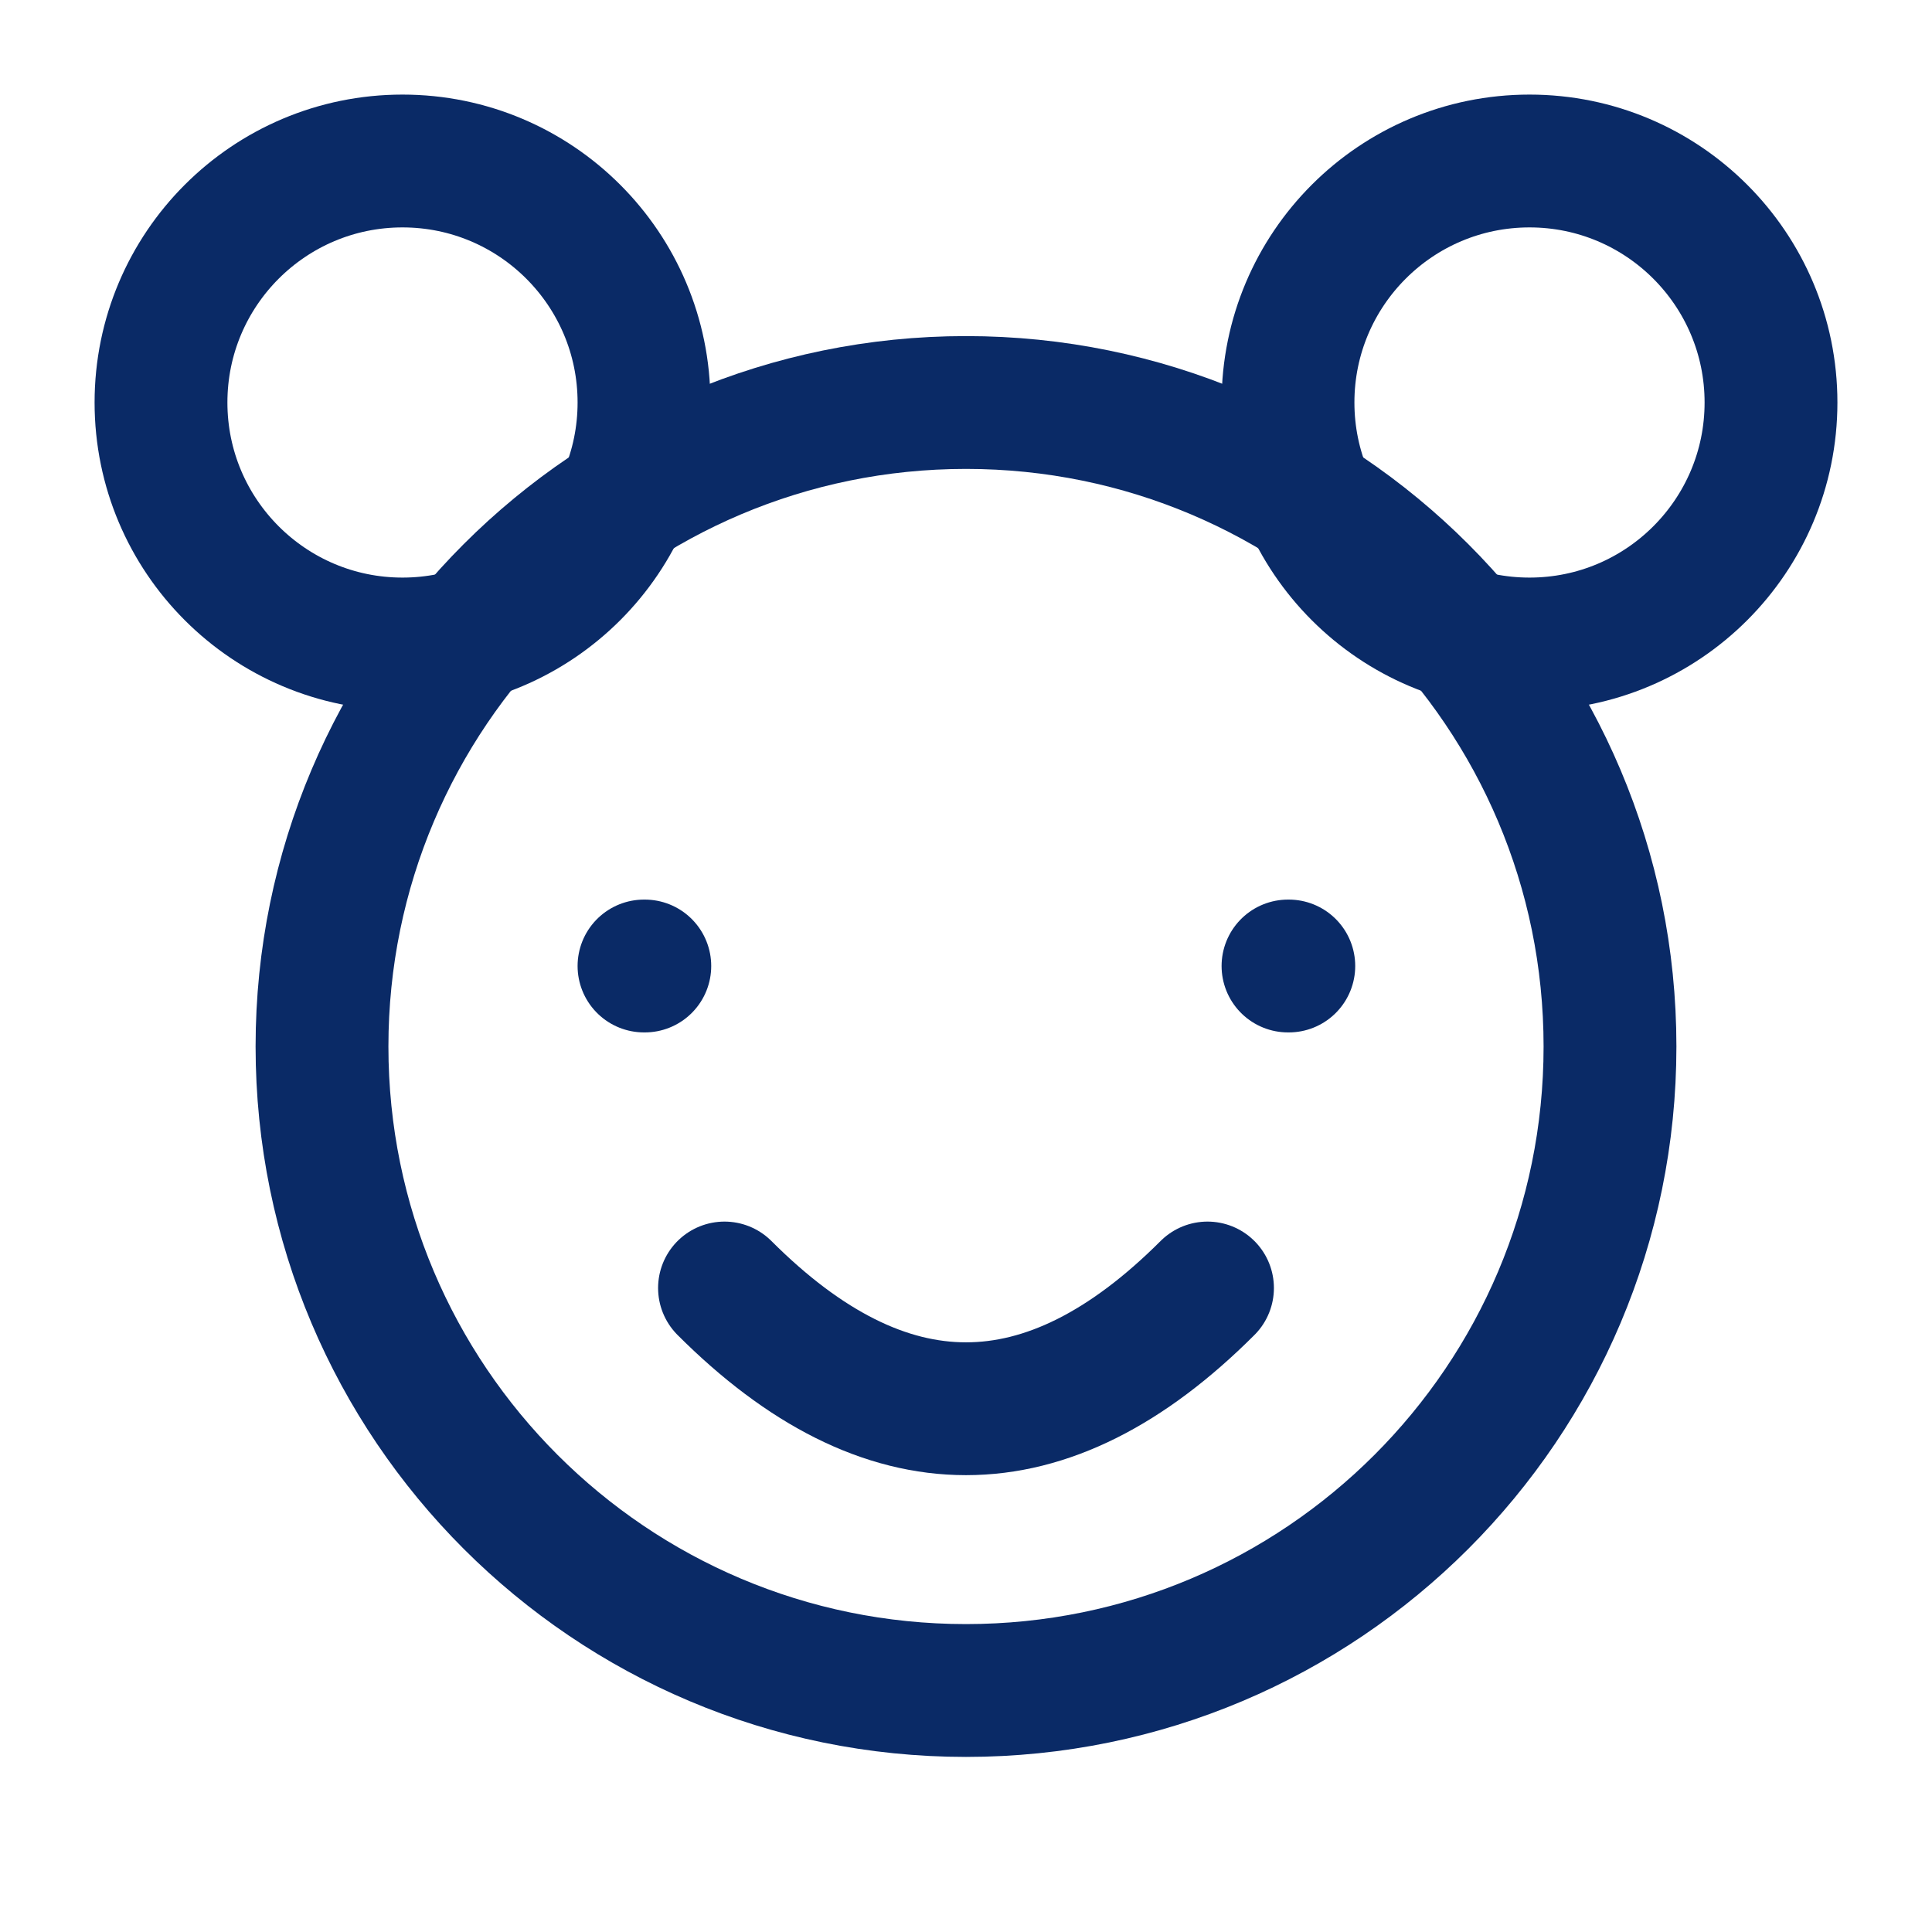
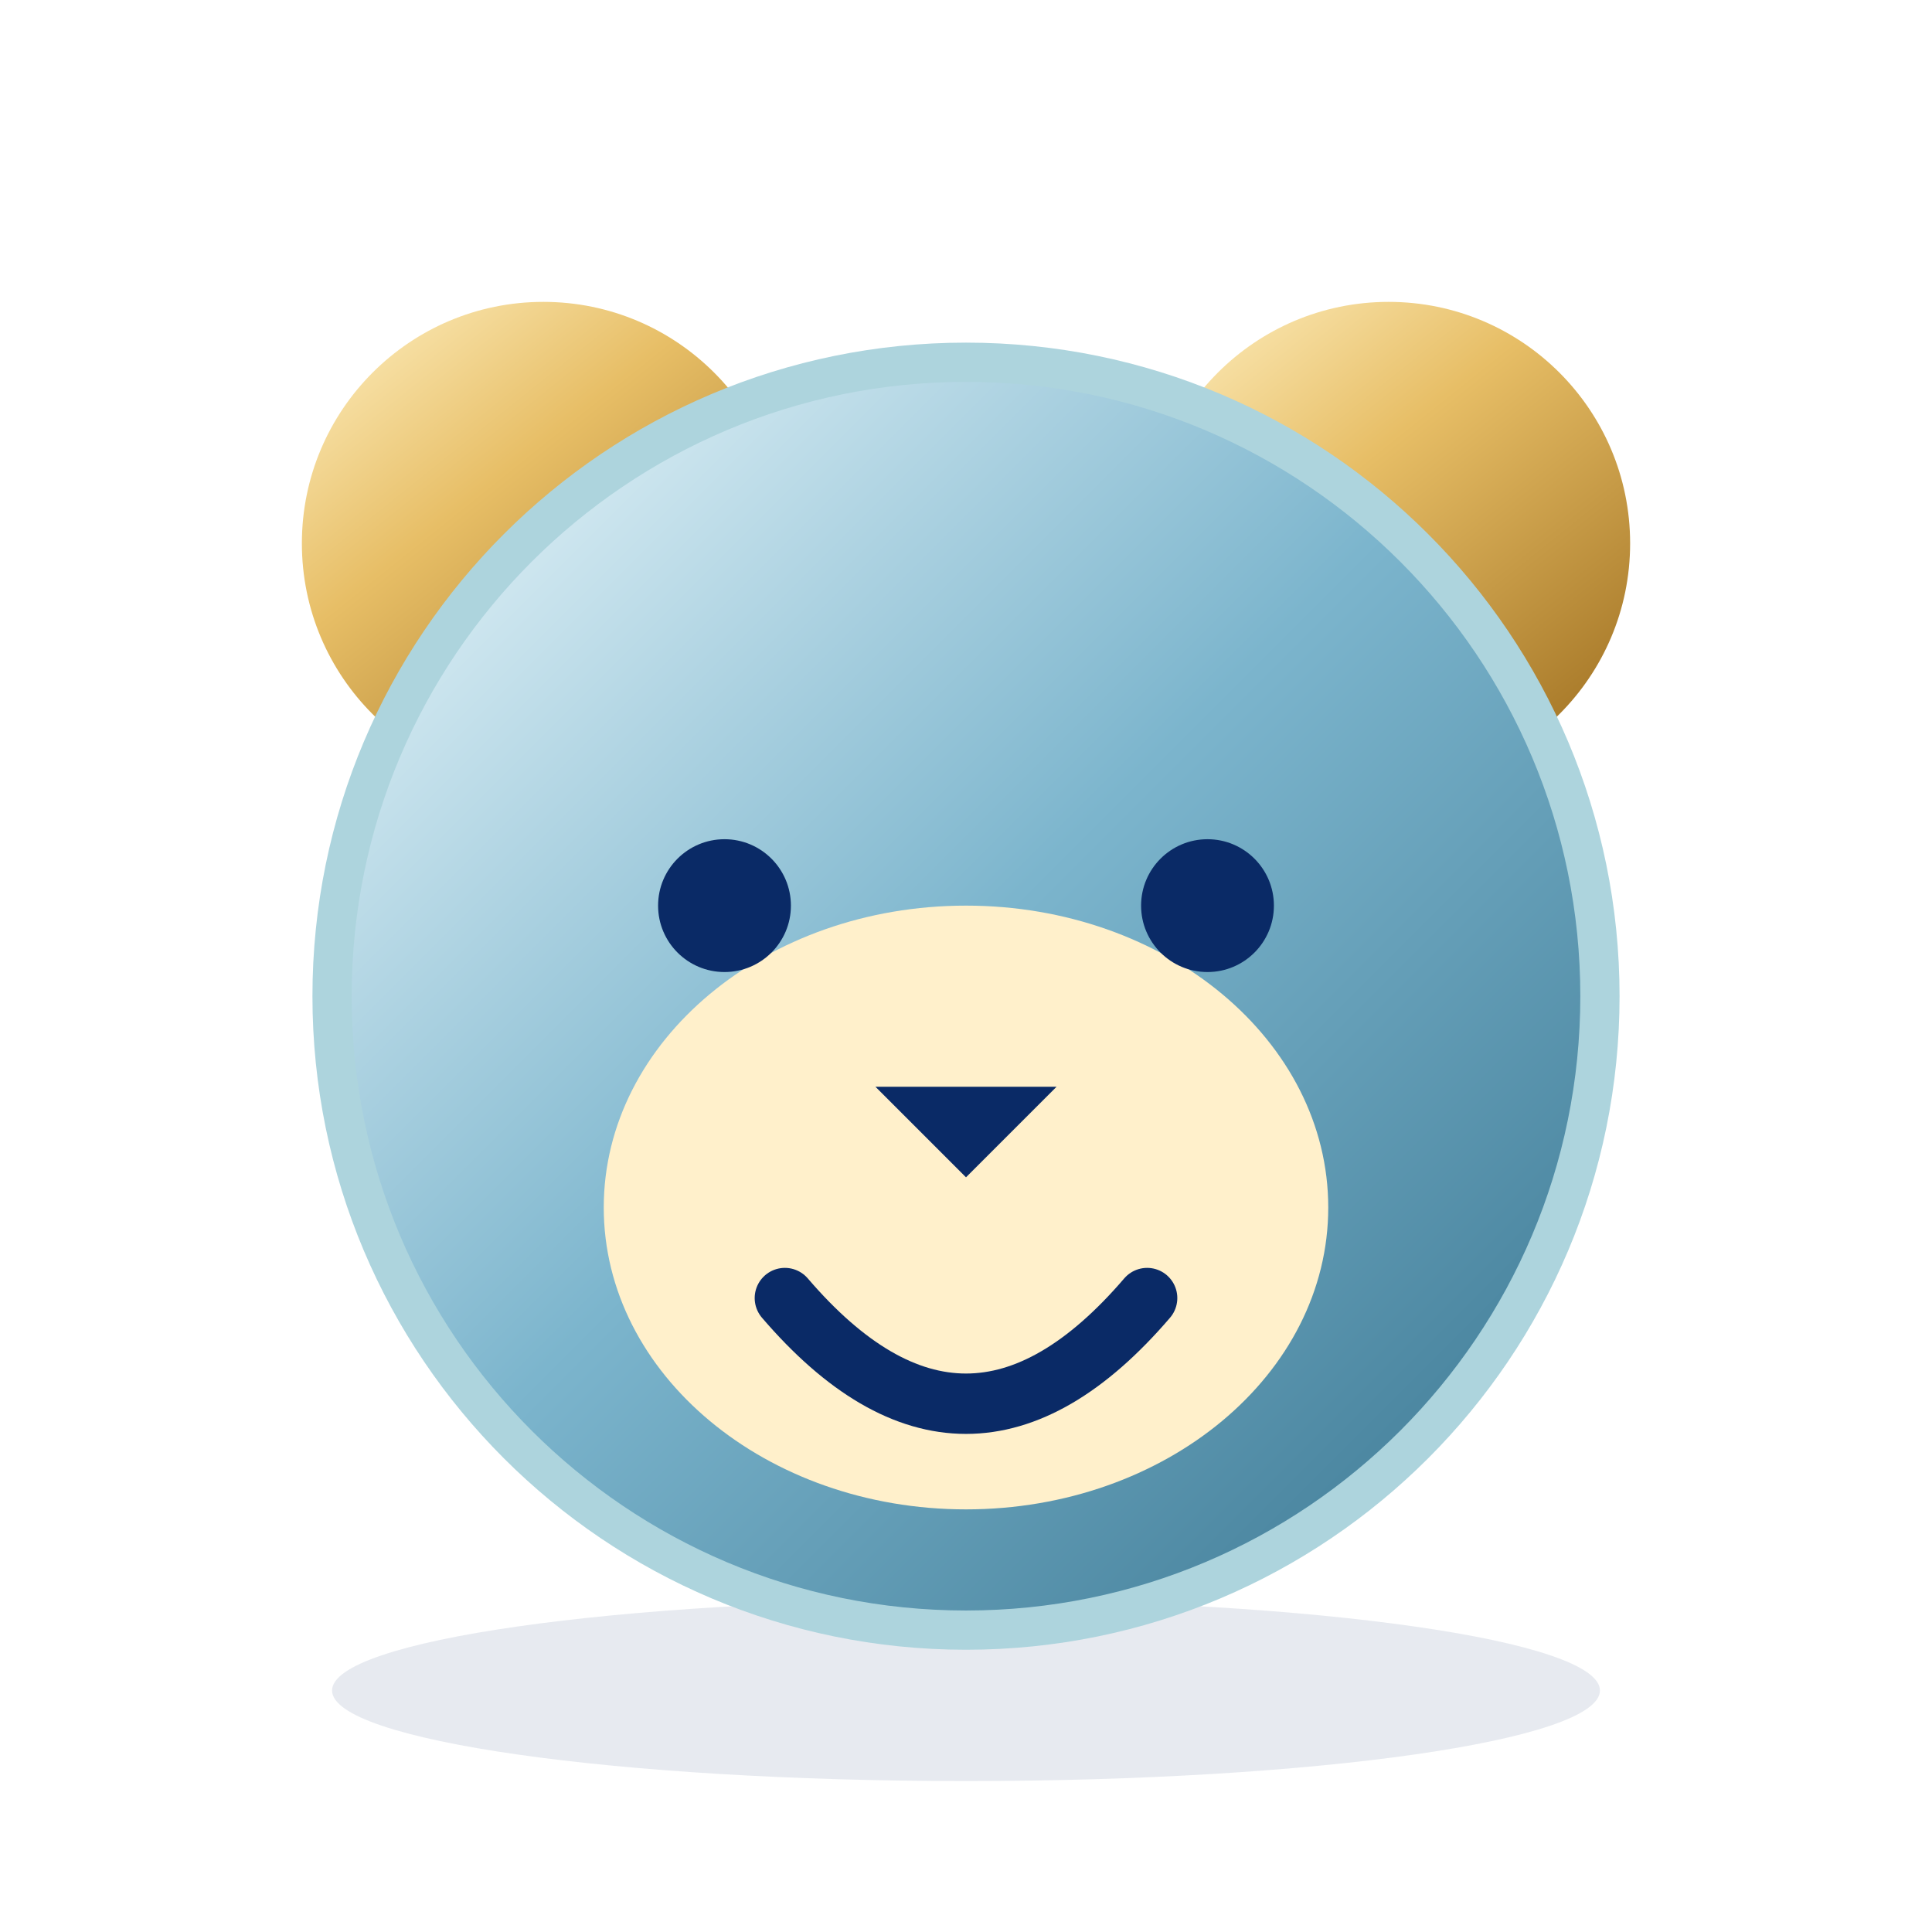
- <svg xmlns="http://www.w3.org/2000/svg" viewBox="0 0 24 24" fill="none" stroke="#0A2A66" stroke-width="1.65" stroke-linecap="round" stroke-linejoin="round">
-   <circle cx="12" cy="13" r="8" />
-   <circle cx="5" cy="5" r="3" />
-   <circle cx="19" cy="5" r="3" />
-   <path d="M8 12h.01M16 12h.01M9 16q3 3 6 0" />
+ <svg xmlns="http://www.w3.org/2000/svg" viewBox="0 0 64 64" fill="none">
+   <defs>
+     <linearGradient id="ink" x2=".8" y2="1">
+       <stop stop-color="#285F91" />
+       <stop offset=".48" stop-color="#0A2A66" />
+       <stop offset="1" stop-color="#071D47" />
+     </linearGradient>
+     <linearGradient id="metal" x2="1" y2="1">
+       <stop stop-color="#F4FDFF" />
+       <stop offset=".48" stop-color="#7CB5CD" />
+       <stop offset="1" stop-color="#38748F" />
+     </linearGradient>
+     <linearGradient id="gold" x2=".8" y2="1">
+       <stop stop-color="#FFF1C4" />
+       <stop offset=".42" stop-color="#E7BE66" />
+       <stop offset="1" stop-color="#A47525" />
+     </linearGradient>
+     <linearGradient id="teal" x2="1" y2="1">
+       <stop stop-color="#90E5C5" />
+       <stop offset=".5" stop-color="#168E84" />
+       <stop offset="1" stop-color="#085258" />
+     </linearGradient>
+   </defs>
+   <ellipse cx="32" cy="56" rx="21" ry="3" fill="#0A2A66" opacity=".1" />
+   <g stroke-linecap="round" stroke-linejoin="round" stroke-width="1.3">
+     <circle cx="18" cy="18" r="8" fill="url(#gold)" />
+     <circle cx="46" cy="18" r="8" fill="url(#gold)" />
+     <circle cx="32" cy="33" r="21" fill="url(#metal)" stroke="#ADD4DD" />
+     <ellipse cx="32" cy="40" rx="12" ry="10" fill="#FFF0CB" />
+     <circle cx="24" cy="30" r="2.2" fill="#0A2A66" />
+     <circle cx="40" cy="30" r="2.2" fill="#0A2A66" />
+     <path d="m29 36 3 3 3-3z" fill="#0A2A66" />
+     <path d="M26 43q6 7 12 0" fill="none" stroke="#0A2A66" stroke-width="2" />
+   </g>
</svg>
